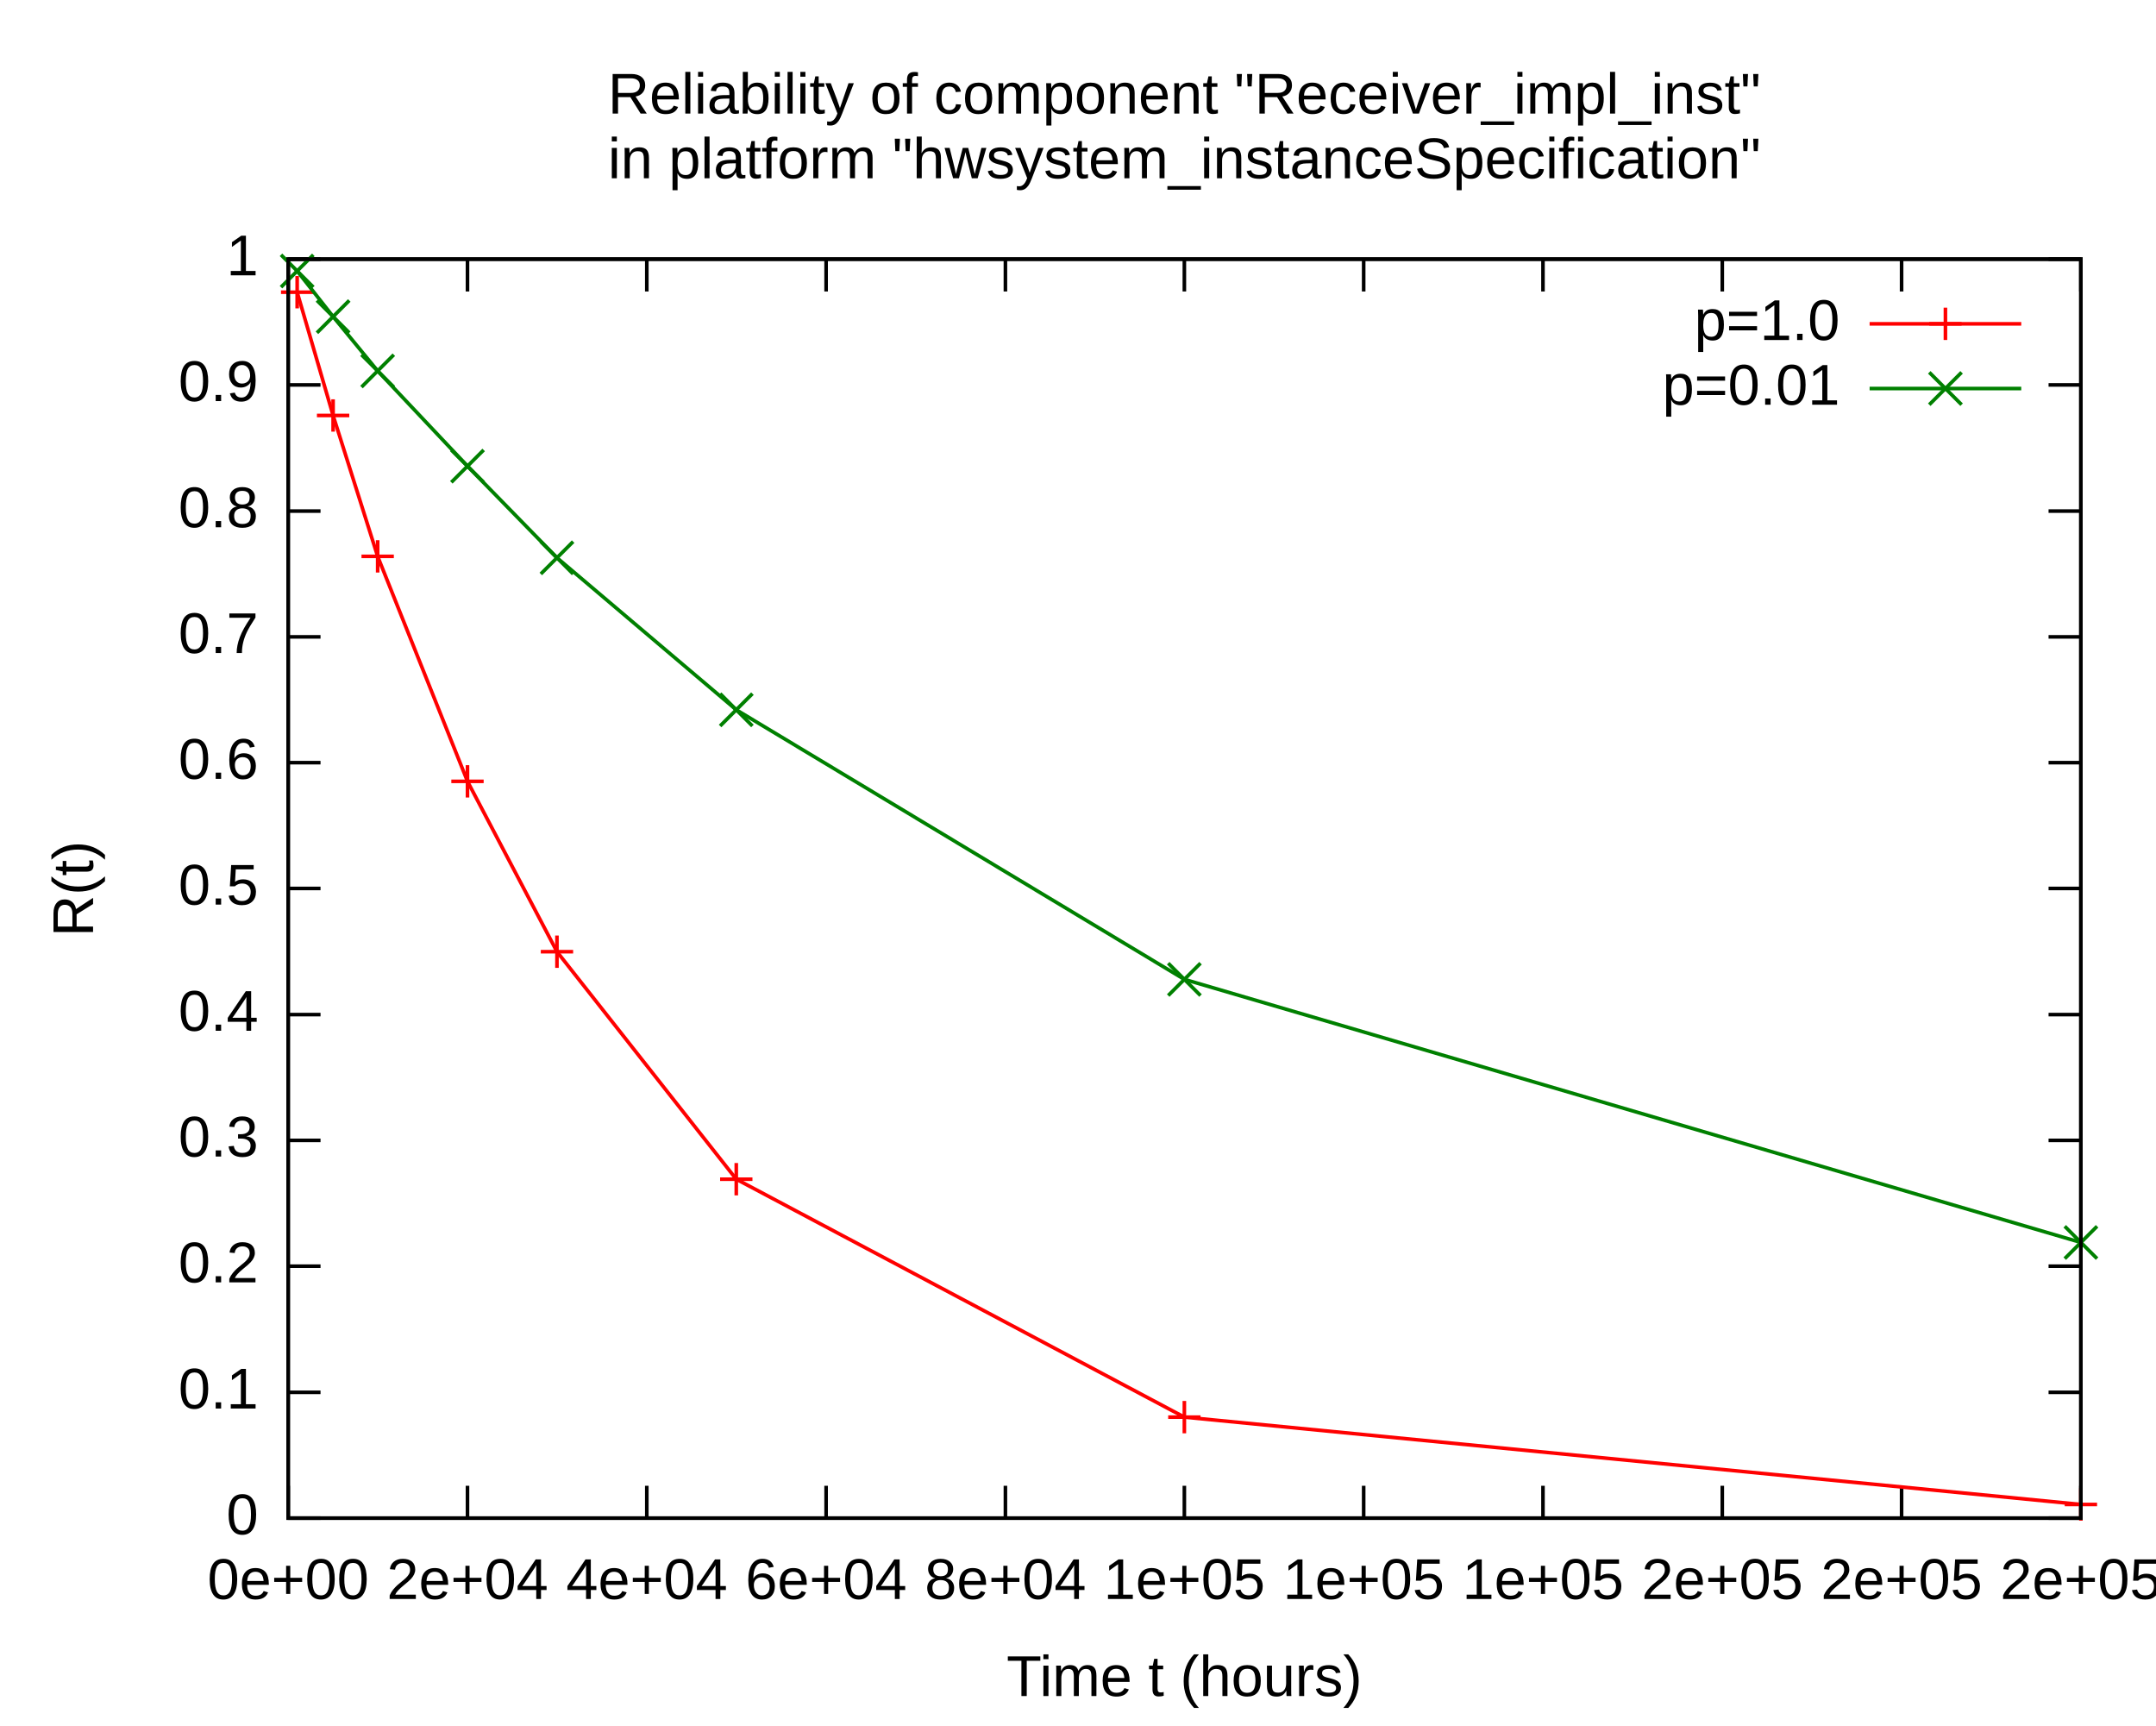
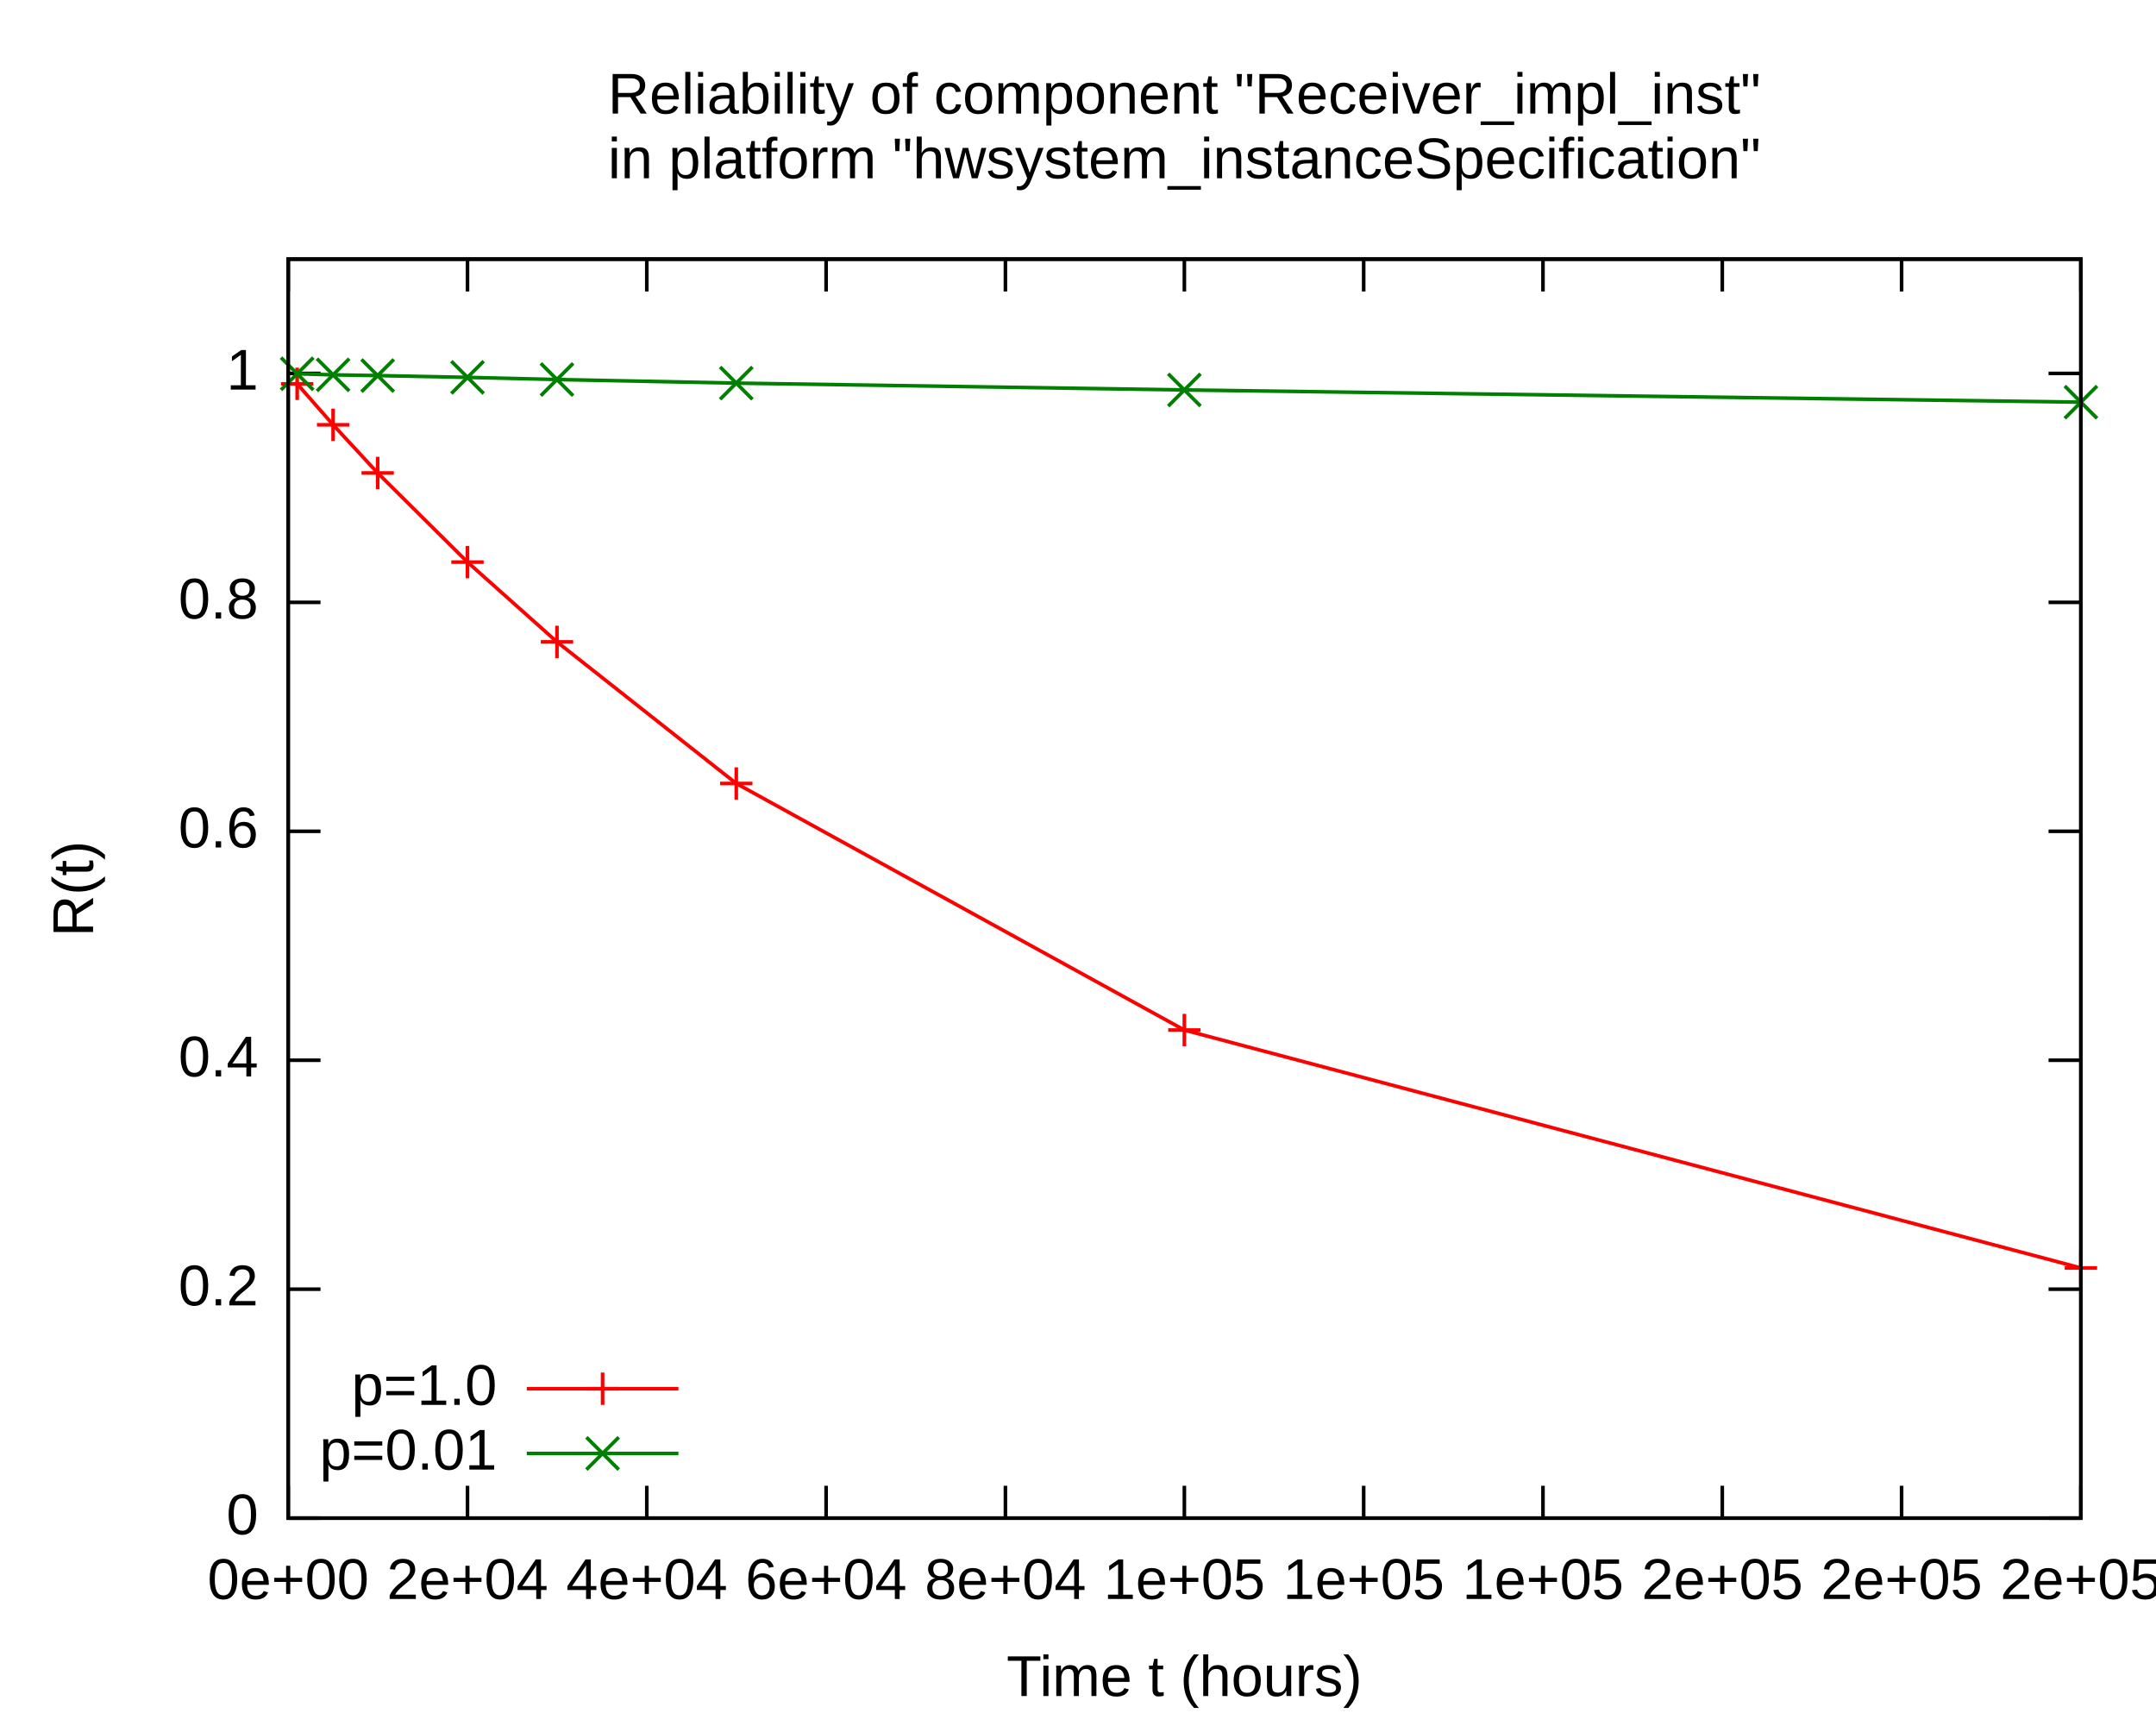
<svg xmlns="http://www.w3.org/2000/svg" xmlns:xlink="http://www.w3.org/1999/xlink" width="600" height="480" viewBox="0 0 600 480">
  <defs>
    <circle id="gpDot" r="0.5" stroke-width="0.5" />
    <path id="gpPt0" stroke-width="0.222" stroke="currentColor" d="M-1,0 h2 M0,-1 v2" />
    <path id="gpPt1" stroke-width="0.222" stroke="currentColor" d="M-1,-1 L1,1 M1,-1 L-1,1" />
    <path id="gpPt2" stroke-width="0.222" stroke="currentColor" d="M-1,0 L1,0 M0,-1 L0,1 M-1,-1 L1,1 M-1,1 L1,-1" />
    <rect id="gpPt3" stroke-width="0.222" stroke="currentColor" x="-1" y="-1" width="2" height="2" />
    <rect id="gpPt4" stroke-width="0.222" stroke="currentColor" fill="currentColor" x="-1" y="-1" width="2" height="2" />
    <circle id="gpPt5" stroke-width="0.222" stroke="currentColor" cx="0" cy="0" r="1" />
    <use xlink:href="#gpPt5" id="gpPt6" fill="currentColor" stroke="none" />
    <path id="gpPt7" stroke-width="0.222" stroke="currentColor" d="M0,-1.33 L-1.33,0.67 L1.33,0.67 z" />
    <use xlink:href="#gpPt7" id="gpPt8" fill="currentColor" stroke="none" />
    <use xlink:href="#gpPt7" id="gpPt9" stroke="currentColor" transform="rotate(180)" />
    <use xlink:href="#gpPt9" id="gpPt10" fill="currentColor" stroke="none" />
    <use xlink:href="#gpPt3" id="gpPt11" stroke="currentColor" transform="rotate(45)" />
    <use xlink:href="#gpPt11" id="gpPt12" fill="currentColor" stroke="none" />
  </defs>
  <g style="fill:none; color:white; stroke:currentColor; stroke-width:1.00; stroke-linecap:butt; stroke-linejoin:miter">
</g>
  <g style="fill:none; color:black; stroke:currentColor; stroke-width:1.00; stroke-linecap:butt; stroke-linejoin:miter">
    <path d="M80.2,422.4 L89.2,422.4 M579.1,422.4 L570.1,422.4 " />
    <g transform="translate(71.9,426.9)" style="stroke:none; fill:black; font-family:Arial; font-size:12.00pt; text-anchor:end">
      <text> 0</text>
    </g>
-     <path d="M80.2,387.4 L89.2,387.4 M579.1,387.4 L570.1,387.4 " />
-     <g transform="translate(71.9,391.9)" style="stroke:none; fill:black; font-family:Arial; font-size:12.00pt; text-anchor:end">
-       <text> 0.1</text>
-     </g>
-     <path d="M80.2,352.3 L89.2,352.3 M579.1,352.3 L570.1,352.3 " />
-     <g transform="translate(71.9,356.8)" style="stroke:none; fill:black; font-family:Arial; font-size:12.00pt; text-anchor:end">
+     <path d="M80.2,358.7 L89.2,358.7 M579.1,358.7 L570.1,358.7 " />
+     <g transform="translate(71.9,363.2)" style="stroke:none; fill:black; font-family:Arial; font-size:12.00pt; text-anchor:end">
      <text> 0.2</text>
    </g>
-     <path d="M80.2,317.3 L89.2,317.3 M579.1,317.3 L570.1,317.3 " />
-     <g transform="translate(71.9,321.8)" style="stroke:none; fill:black; font-family:Arial; font-size:12.00pt; text-anchor:end">
-       <text> 0.3</text>
-     </g>
-     <path d="M80.2,282.3 L89.2,282.3 M579.1,282.3 L570.1,282.3 " />
-     <g transform="translate(71.9,286.8)" style="stroke:none; fill:black; font-family:Arial; font-size:12.00pt; text-anchor:end">
+     <path d="M80.2,295.0 L89.2,295.0 M579.1,295.0 L570.1,295.0 " />
+     <g transform="translate(71.9,299.5)" style="stroke:none; fill:black; font-family:Arial; font-size:12.00pt; text-anchor:end">
      <text> 0.4</text>
    </g>
-     <path d="M80.2,247.2 L89.2,247.2 M579.1,247.2 L570.1,247.2 " />
-     <g transform="translate(71.9,251.7)" style="stroke:none; fill:black; font-family:Arial; font-size:12.00pt; text-anchor:end">
-       <text> 0.5</text>
-     </g>
-     <path d="M80.2,212.2 L89.2,212.2 M579.1,212.2 L570.1,212.2 " />
-     <g transform="translate(71.9,216.7)" style="stroke:none; fill:black; font-family:Arial; font-size:12.00pt; text-anchor:end">
+     <path d="M80.2,231.3 L89.2,231.3 M579.1,231.3 L570.1,231.3 " />
+     <g transform="translate(71.9,235.8)" style="stroke:none; fill:black; font-family:Arial; font-size:12.00pt; text-anchor:end">
      <text> 0.6</text>
    </g>
-     <path d="M80.2,177.2 L89.2,177.2 M579.1,177.2 L570.1,177.2 " />
-     <g transform="translate(71.9,181.7)" style="stroke:none; fill:black; font-family:Arial; font-size:12.00pt; text-anchor:end">
-       <text> 0.7</text>
-     </g>
-     <path d="M80.2,142.2 L89.2,142.2 M579.1,142.2 L570.1,142.2 " />
-     <g transform="translate(71.9,146.7)" style="stroke:none; fill:black; font-family:Arial; font-size:12.00pt; text-anchor:end">
+     <path d="M80.2,167.6 L89.2,167.6 M579.1,167.6 L570.1,167.6 " />
+     <g transform="translate(71.9,172.1)" style="stroke:none; fill:black; font-family:Arial; font-size:12.00pt; text-anchor:end">
      <text> 0.8</text>
    </g>
-     <path d="M80.2,107.1 L89.2,107.1 M579.1,107.1 L570.1,107.1 " />
-     <g transform="translate(71.9,111.6)" style="stroke:none; fill:black; font-family:Arial; font-size:12.00pt; text-anchor:end">
-       <text> 0.9</text>
-     </g>
-     <path d="M80.2,72.1 L89.2,72.1 M579.1,72.1 L570.1,72.1 " />
-     <g transform="translate(71.9,76.6)" style="stroke:none; fill:black; font-family:Arial; font-size:12.00pt; text-anchor:end">
+     <path d="M80.2,103.9 L89.2,103.9 M579.1,103.9 L570.1,103.9 " />
+     <g transform="translate(71.9,108.4)" style="stroke:none; fill:black; font-family:Arial; font-size:12.00pt; text-anchor:end">
      <text> 1</text>
    </g>
    <path d="M80.2,422.4 L80.2,413.4 M80.2,72.1 L80.2,81.1 " />
    <g transform="translate(80.2,444.9)" style="stroke:none; fill:black; font-family:Arial; font-size:12.00pt; text-anchor:middle">
      <text>0e+00</text>
    </g>
    <path d="M130.1,422.4 L130.1,413.4 M130.1,72.1 L130.1,81.1 " />
    <g transform="translate(130.1,444.9)" style="stroke:none; fill:black; font-family:Arial; font-size:12.00pt; text-anchor:middle">
      <text>2e+04</text>
    </g>
    <path d="M180.0,422.4 L180.0,413.4 M180.0,72.1 L180.0,81.1 " />
    <g transform="translate(180.0,444.9)" style="stroke:none; fill:black; font-family:Arial; font-size:12.00pt; text-anchor:middle">
      <text>4e+04</text>
    </g>
    <path d="M229.9,422.4 L229.9,413.4 M229.9,72.1 L229.9,81.1 " />
    <g transform="translate(229.9,444.9)" style="stroke:none; fill:black; font-family:Arial; font-size:12.00pt; text-anchor:middle">
      <text>6e+04</text>
    </g>
    <path d="M279.8,422.4 L279.8,413.4 M279.8,72.1 L279.8,81.1 " />
    <g transform="translate(279.8,444.9)" style="stroke:none; fill:black; font-family:Arial; font-size:12.00pt; text-anchor:middle">
      <text>8e+04</text>
    </g>
    <path d="M329.6,422.4 L329.6,413.4 M329.6,72.1 L329.6,81.1 " />
    <g transform="translate(329.6,444.9)" style="stroke:none; fill:black; font-family:Arial; font-size:12.00pt; text-anchor:middle">
      <text>1e+05</text>
    </g>
    <path d="M379.5,422.4 L379.5,413.4 M379.5,72.1 L379.5,81.1 " />
    <g transform="translate(379.5,444.9)" style="stroke:none; fill:black; font-family:Arial; font-size:12.00pt; text-anchor:middle">
      <text>1e+05</text>
    </g>
    <path d="M429.4,422.4 L429.4,413.4 M429.4,72.1 L429.4,81.1 " />
    <g transform="translate(429.4,444.9)" style="stroke:none; fill:black; font-family:Arial; font-size:12.00pt; text-anchor:middle">
      <text>1e+05</text>
    </g>
    <path d="M479.3,422.4 L479.3,413.4 M479.3,72.1 L479.3,81.1 " />
    <g transform="translate(479.3,444.9)" style="stroke:none; fill:black; font-family:Arial; font-size:12.00pt; text-anchor:middle">
      <text>2e+05</text>
    </g>
    <path d="M529.2,422.4 L529.2,413.4 M529.2,72.1 L529.2,81.1 " />
    <g transform="translate(529.2,444.9)" style="stroke:none; fill:black; font-family:Arial; font-size:12.00pt; text-anchor:middle">
      <text>2e+05</text>
    </g>
    <path d="M579.1,422.4 L579.1,413.4 M579.1,72.1 L579.1,81.1 " />
    <g transform="translate(579.1,444.9)" style="stroke:none; fill:black; font-family:Arial; font-size:12.00pt; text-anchor:middle">
      <text>2e+05</text>
    </g>
    <path d="M80.2,72.1 L80.2,422.4 L579.1,422.4 L579.1,72.1 L80.2,72.1 Z " />
    <g transform="translate(25.9,247.3) rotate(270)" style="stroke:none; fill:black; font-family:Arial; font-size:12.00pt; text-anchor:middle">
      <text>R(t)</text>
    </g>
    <g transform="translate(329.6,471.9)" style="stroke:none; fill:black; font-family:Arial; font-size:12.00pt; text-anchor:middle">
      <text>Time t (hours)</text>
    </g>
    <g transform="translate(329.6,31.6)" style="stroke:none; fill:black; font-family:Arial; font-size:12.00pt; text-anchor:middle">
      <text>Reliability of component "Receiver_impl_inst"
</text>
    </g>
    <g transform="translate(329.6,49.6)" style="stroke:none; fill:black; font-family:Arial; font-size:12.00pt; text-anchor:middle">
      <text>in platform "hwsystem_instanceSpecification"</text>
    </g>
  </g>
  <a xlink:title="Plot #1">
    <g style="fill:none; color:red; stroke:currentColor; stroke-width:1.00; stroke-linecap:butt; stroke-linejoin:miter">
-       <g transform="translate(512.0,94.6)" style="stroke:none; fill:black; font-family:Arial; font-size:12.00pt; text-anchor:end">
+       <g transform="translate(138.3,390.9)" style="stroke:none; fill:black; font-family:Arial; font-size:12.00pt; text-anchor:end">
        <text>p=1.0</text>
      </g>
-       <path d="M520.3,90.1 L562.5,90.1 M82.7,81.3 L92.7,115.6 L105.1,154.8 L130.1,217.4 L155.0,264.8 L204.9,328.1    L329.6,394.3 L579.1,418.6 " />
-       <use xlink:href="#gpPt0" transform="translate(82.7,81.3) scale(4.50)" />
-       <use xlink:href="#gpPt0" transform="translate(92.7,115.6) scale(4.50)" />
-       <use xlink:href="#gpPt0" transform="translate(105.1,154.8) scale(4.50)" />
-       <use xlink:href="#gpPt0" transform="translate(130.1,217.4) scale(4.50)" />
-       <use xlink:href="#gpPt0" transform="translate(155.0,264.8) scale(4.50)" />
-       <use xlink:href="#gpPt0" transform="translate(204.9,328.1) scale(4.50)" />
-       <use xlink:href="#gpPt0" transform="translate(329.6,394.3) scale(4.50)" />
-       <use xlink:href="#gpPt0" transform="translate(579.1,418.6) scale(4.50)" />
-       <use xlink:href="#gpPt0" transform="translate(541.4,90.1) scale(4.50)" />
+       <path d="M146.6,386.4 L188.8,386.4 M82.7,106.8 L92.7,118.2 L105.1,131.6 L130.1,156.4 L155.0,178.6 L204.9,218.0    L329.6,286.6 L579.1,352.8 " />
+       <use xlink:href="#gpPt0" transform="translate(82.7,106.8) scale(4.50)" />
+       <use xlink:href="#gpPt0" transform="translate(92.7,118.2) scale(4.50)" />
+       <use xlink:href="#gpPt0" transform="translate(105.1,131.6) scale(4.50)" />
+       <use xlink:href="#gpPt0" transform="translate(130.1,156.4) scale(4.50)" />
+       <use xlink:href="#gpPt0" transform="translate(155.0,178.6) scale(4.50)" />
+       <use xlink:href="#gpPt0" transform="translate(204.9,218.0) scale(4.50)" />
+       <use xlink:href="#gpPt0" transform="translate(329.6,286.6) scale(4.50)" />
+       <use xlink:href="#gpPt0" transform="translate(579.1,352.8) scale(4.50)" />
+       <use xlink:href="#gpPt0" transform="translate(167.7,386.4) scale(4.50)" />
    </g>
  </a>
  <a xlink:title="Plot #2">
    <g style="fill:none; color:green; stroke:currentColor; stroke-width:1.00; stroke-linecap:butt; stroke-linejoin:miter">
-       <g transform="translate(512.0,112.6)" style="stroke:none; fill:black; font-family:Arial; font-size:12.00pt; text-anchor:end">
+       <g transform="translate(138.3,408.9)" style="stroke:none; fill:black; font-family:Arial; font-size:12.00pt; text-anchor:end">
        <text>p=0.01</text>
      </g>
-       <path d="M520.3,108.1 L562.5,108.1 M82.7,75.4 L92.7,88.1 L105.1,103.2 L130.1,129.7 L155.0,155.2 L204.9,197.5    L329.6,272.5 L579.1,345.7 " />
-       <use xlink:href="#gpPt1" transform="translate(82.7,75.4) scale(4.50)" />
-       <use xlink:href="#gpPt1" transform="translate(92.7,88.1) scale(4.50)" />
-       <use xlink:href="#gpPt1" transform="translate(105.1,103.2) scale(4.50)" />
-       <use xlink:href="#gpPt1" transform="translate(130.1,129.7) scale(4.50)" />
-       <use xlink:href="#gpPt1" transform="translate(155.0,155.2) scale(4.50)" />
-       <use xlink:href="#gpPt1" transform="translate(204.9,197.5) scale(4.50)" />
-       <use xlink:href="#gpPt1" transform="translate(329.6,272.5) scale(4.50)" />
-       <use xlink:href="#gpPt1" transform="translate(579.1,345.7) scale(4.50)" />
-       <use xlink:href="#gpPt1" transform="translate(541.4,108.1) scale(4.50)" />
+       <path d="M146.6,404.4 L188.8,404.4 M82.7,104.0 L92.7,104.3 L105.1,104.5 L130.1,105.0 L155.0,105.6 L204.9,106.6    L329.6,108.5 L579.1,111.9 " />
+       <use xlink:href="#gpPt1" transform="translate(82.7,104.0) scale(4.50)" />
+       <use xlink:href="#gpPt1" transform="translate(92.7,104.3) scale(4.50)" />
+       <use xlink:href="#gpPt1" transform="translate(105.1,104.5) scale(4.50)" />
+       <use xlink:href="#gpPt1" transform="translate(130.1,105.0) scale(4.50)" />
+       <use xlink:href="#gpPt1" transform="translate(155.0,105.6) scale(4.50)" />
+       <use xlink:href="#gpPt1" transform="translate(204.9,106.6) scale(4.50)" />
+       <use xlink:href="#gpPt1" transform="translate(329.6,108.5) scale(4.50)" />
+       <use xlink:href="#gpPt1" transform="translate(579.1,111.9) scale(4.50)" />
+       <use xlink:href="#gpPt1" transform="translate(167.7,404.4) scale(4.50)" />
    </g>
  </a>
  <g style="fill:none; color:black; stroke:currentColor; stroke-width:1.00; stroke-linecap:butt; stroke-linejoin:miter">
    <path d="M80.2,72.1 L80.2,422.4 L579.1,422.4 L579.1,72.1 L80.2,72.1 Z " />
  </g>
</svg>
